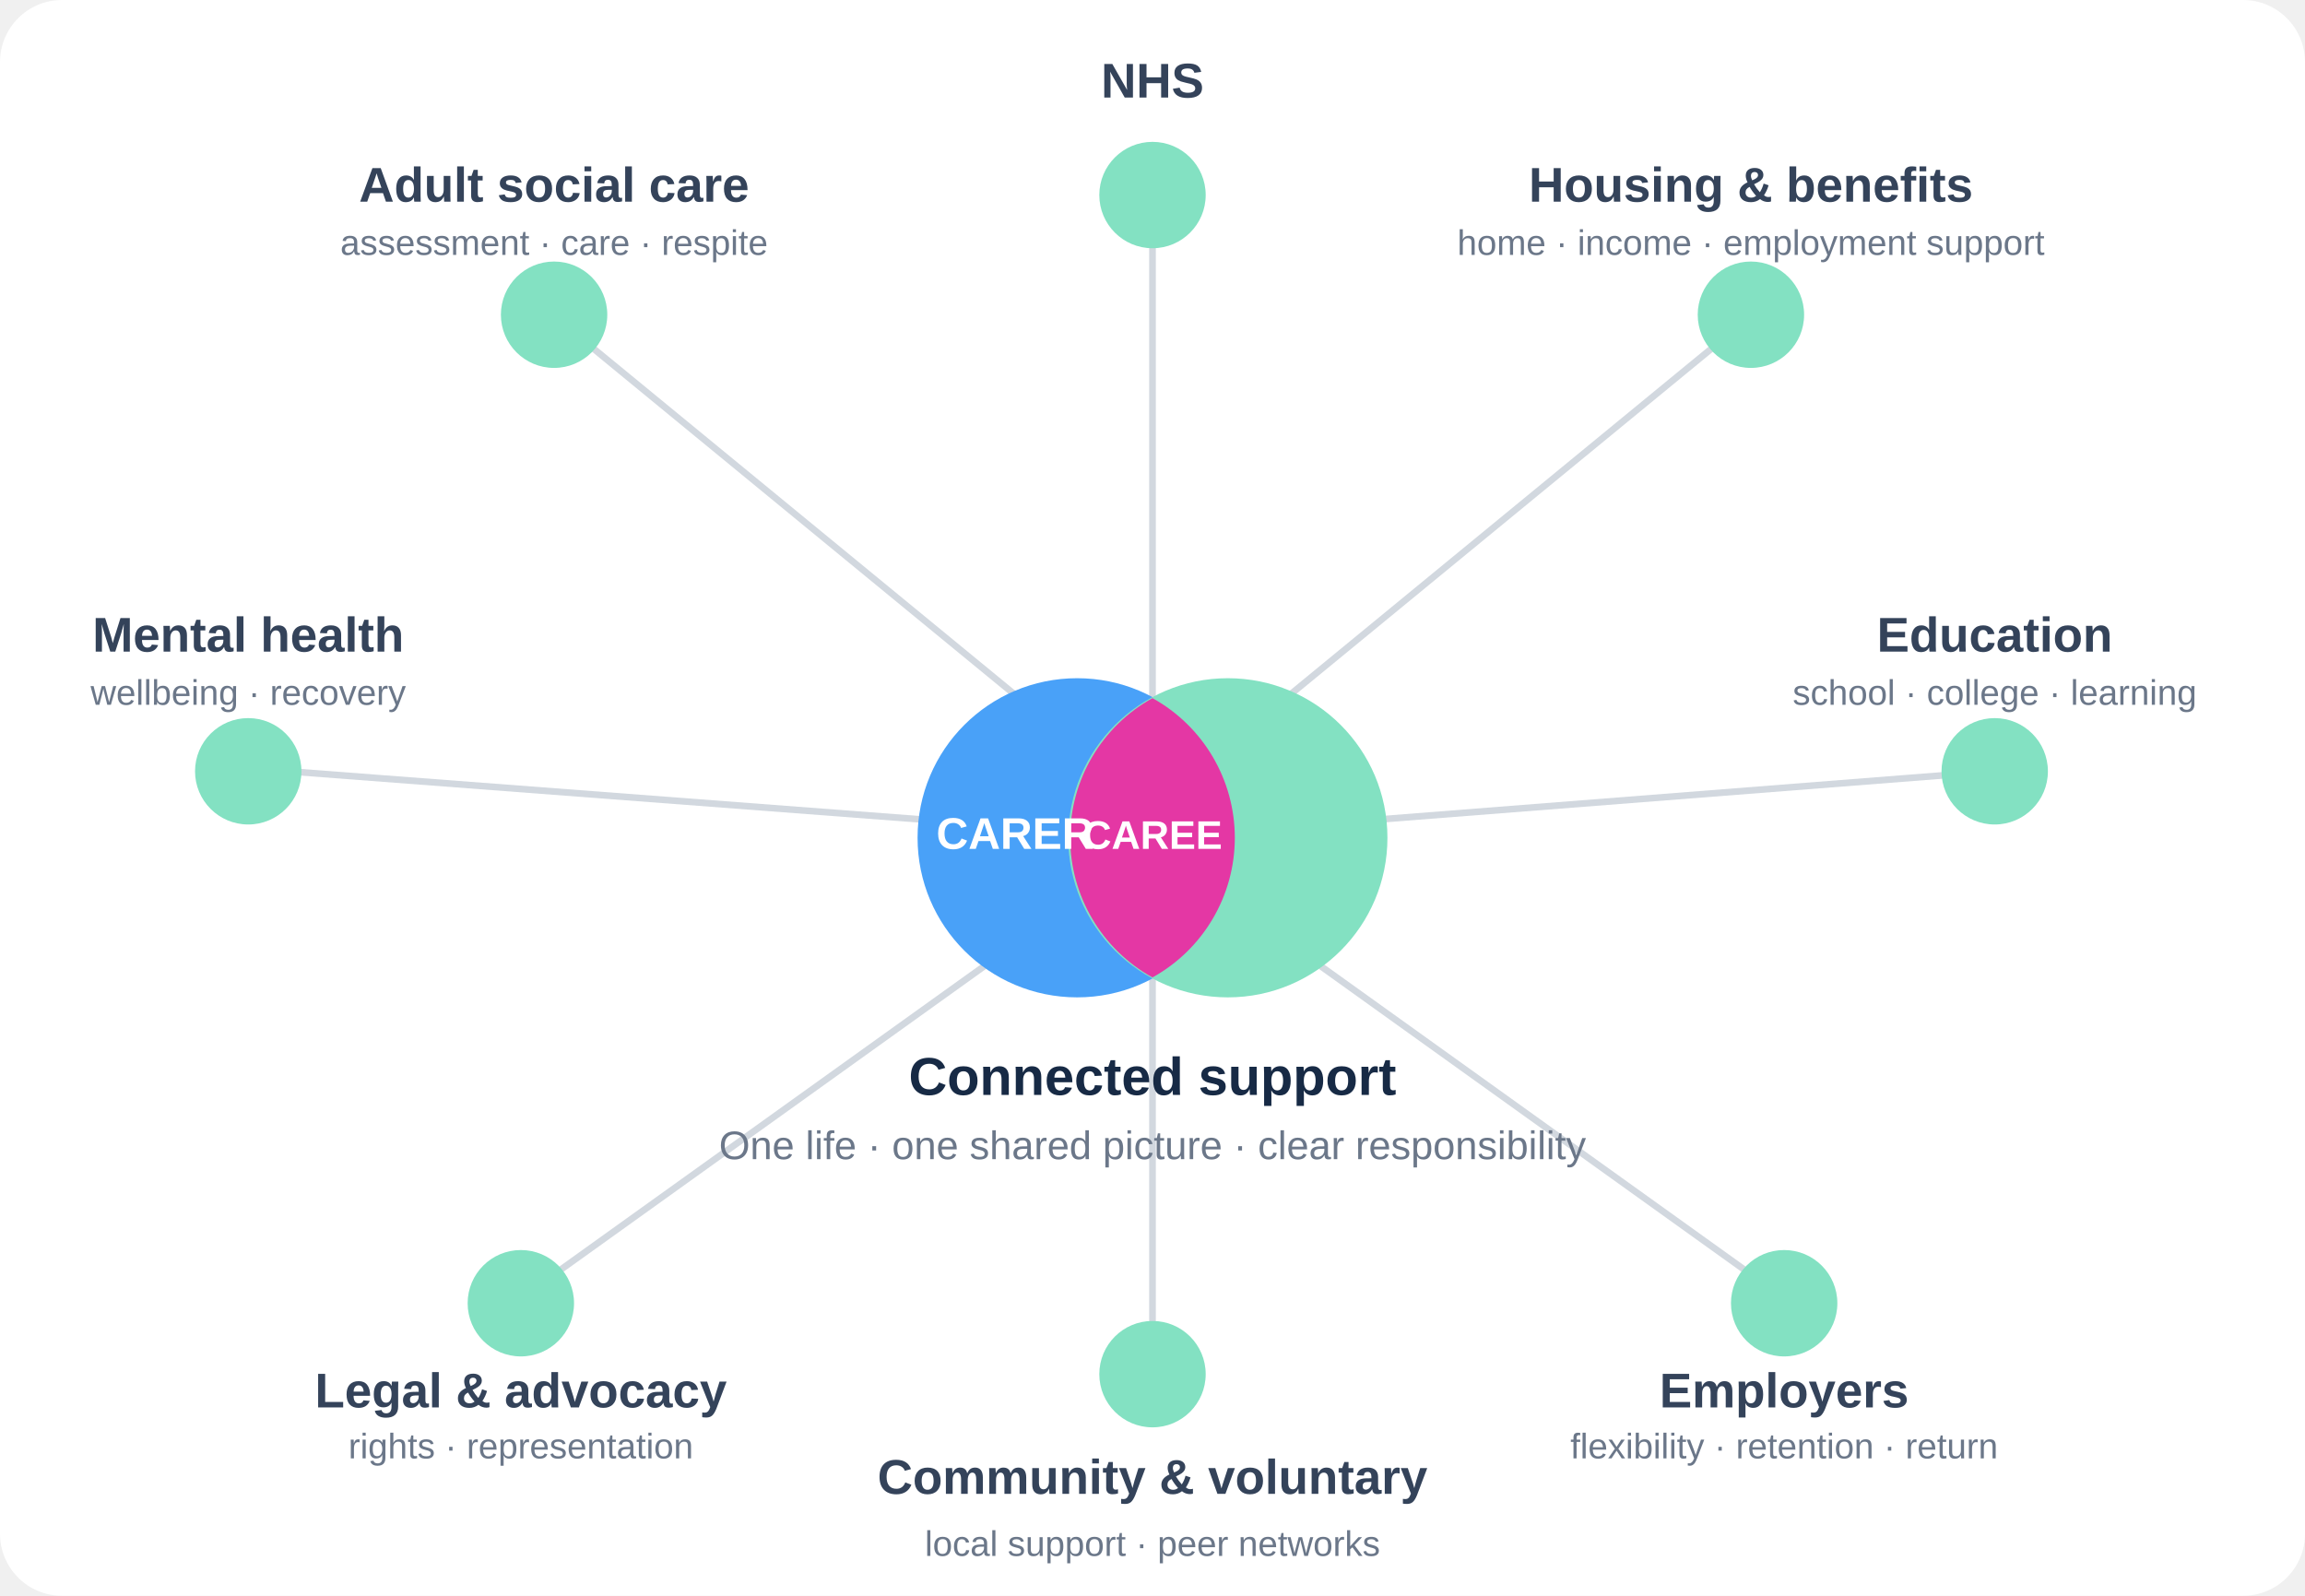
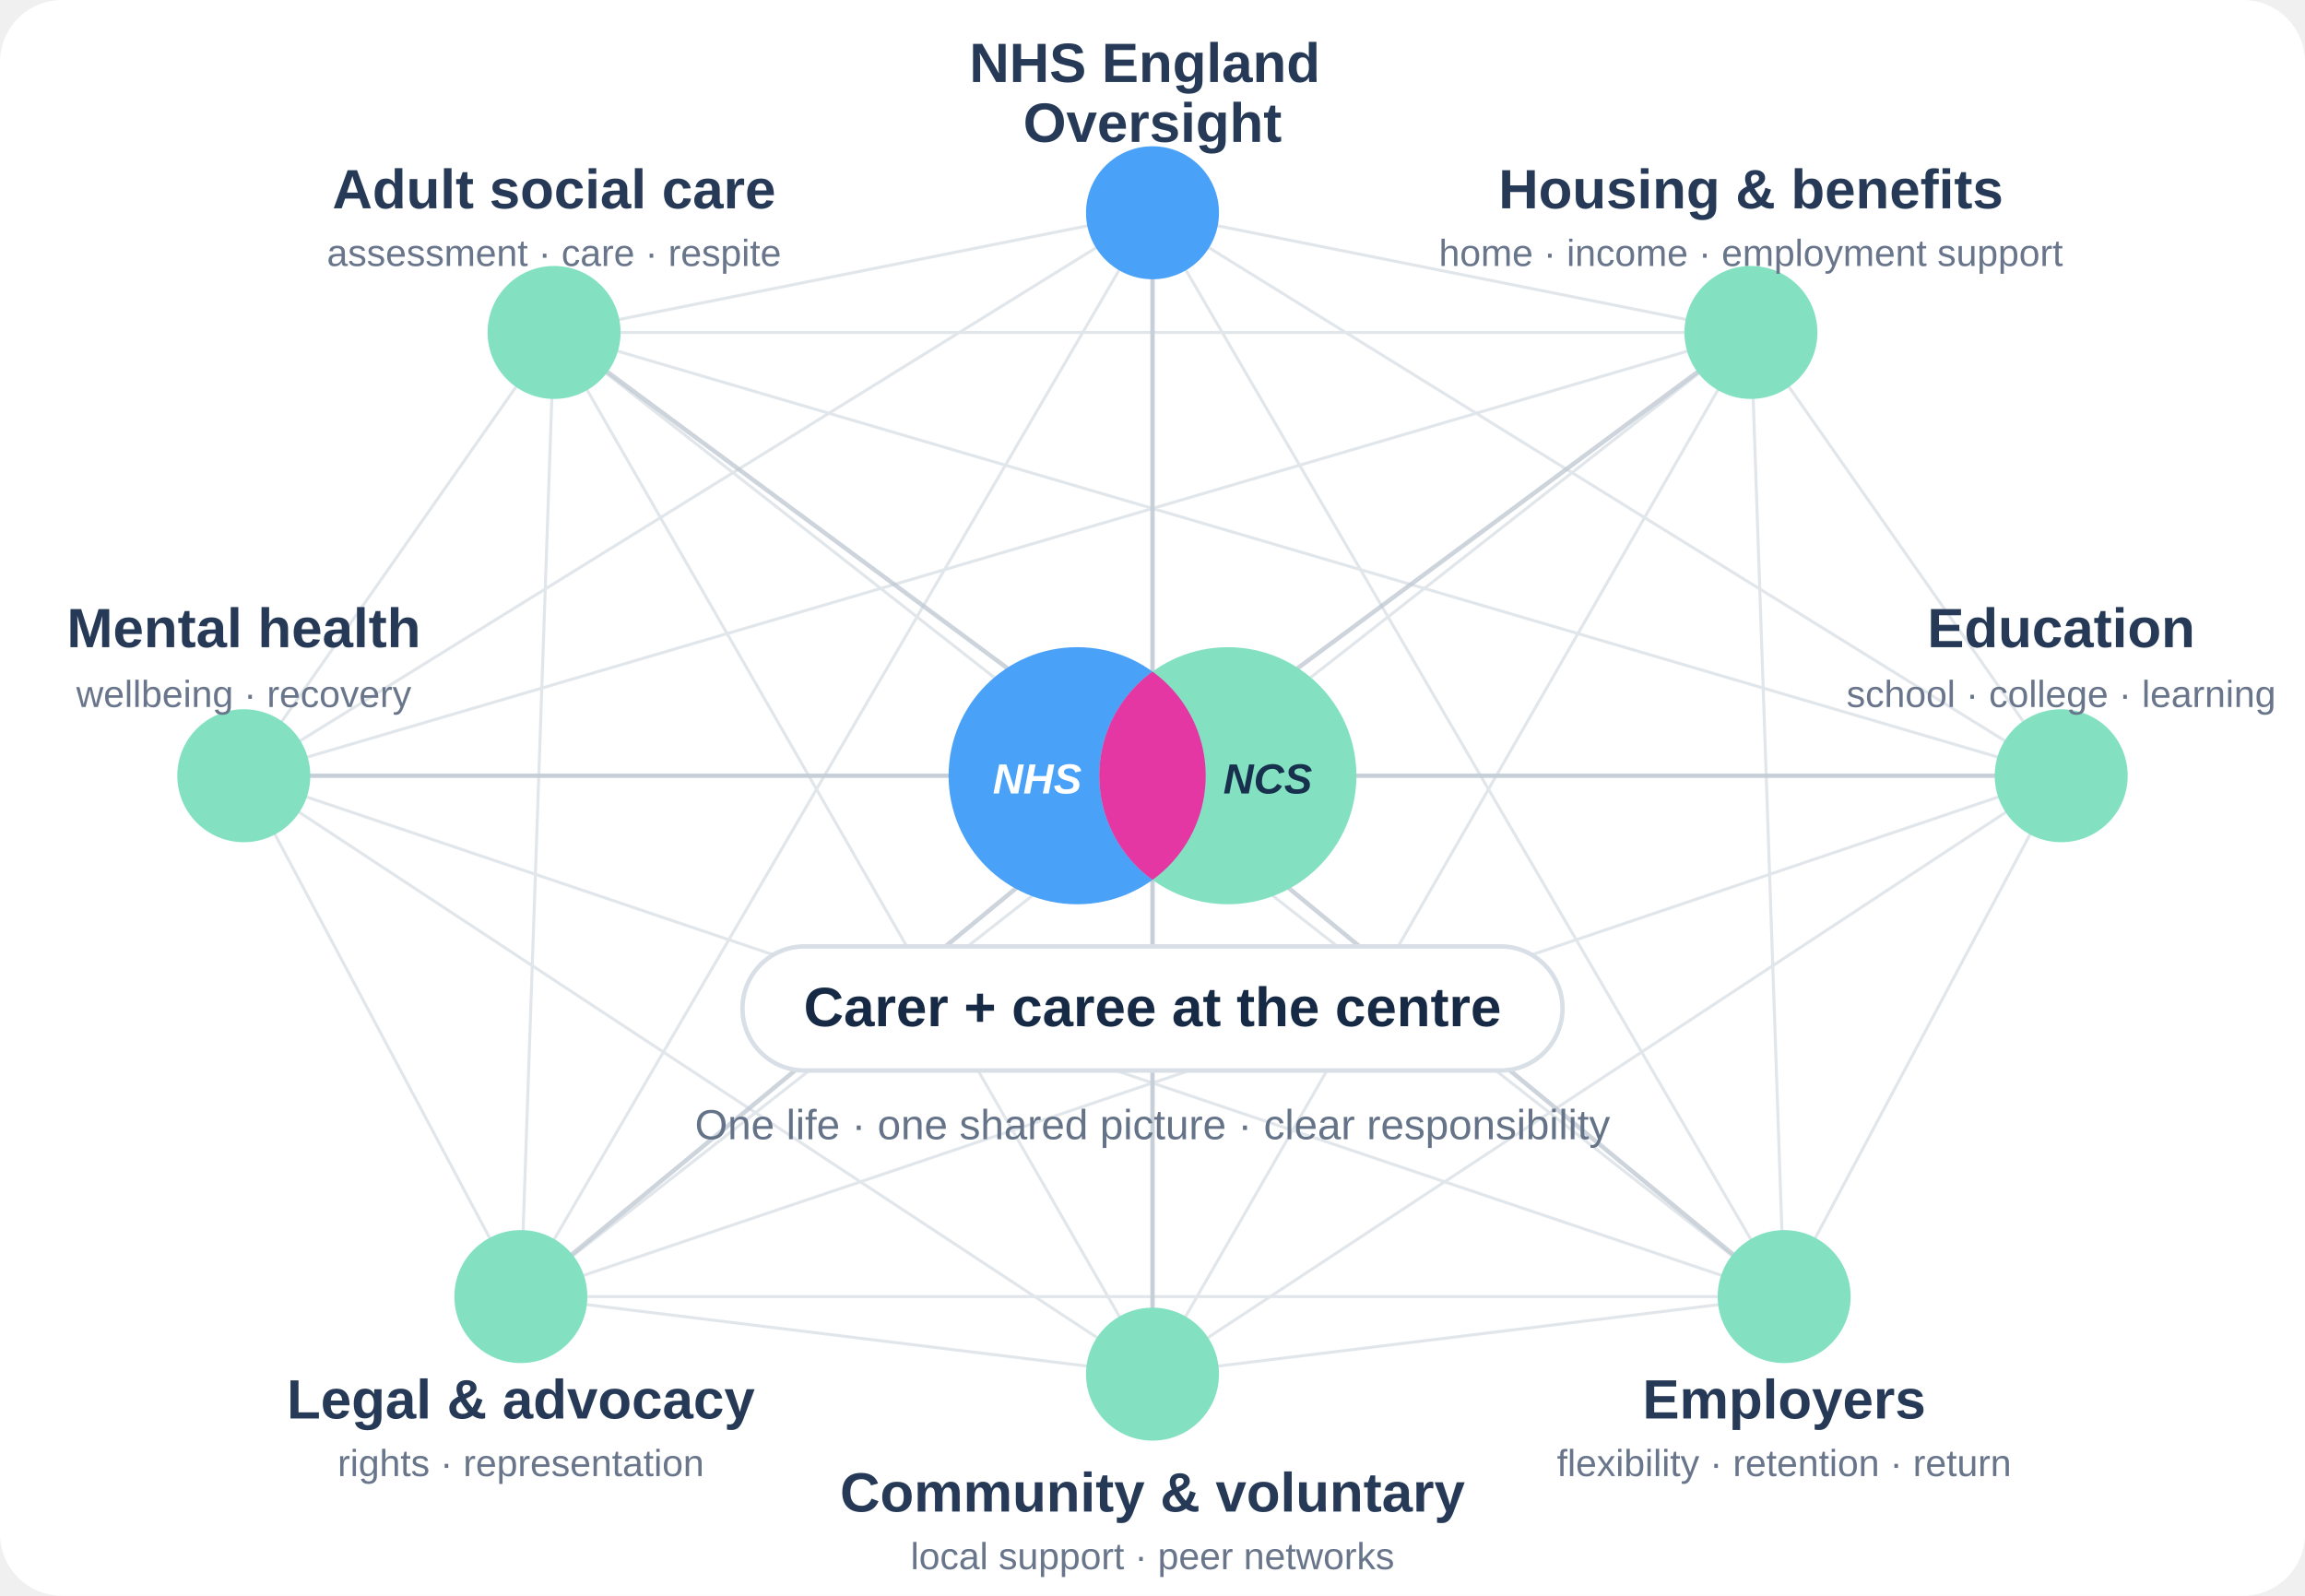
<svg xmlns="http://www.w3.org/2000/svg" width="1040" height="720" viewBox="0 0 1040 720" role="img" aria-labelledby="systemMapTitle systemMapDesc">
+   <defs>
+     <clipPath id="centralOverlap">
+       <circle cx="486" cy="350" r="58" />
+     </clipPath>
+   </defs>
  <rect width="1040" height="720" rx="28" fill="#ffffff" />
-   <g fill="none" stroke="#d2d8df" stroke-width="3">
-     <path d="M520 342 L520 104" />
-     <path d="M500 348 L265 155" />
-     <path d="M485 375 L130 348" />
-     <path d="M490 403 L250 575" />
-     <path d="M520 412 L520 608" />
-     <path d="M550 403 L790 575" />
-     <path d="M555 375 L900 348" />
-     <path d="M540 348 L775 155" />
+   <g stroke="#cfd6de" stroke-width="1.35" opacity=".62">
+     <line x1="520" y1="96" x2="250" y2="150" />
+     <line x1="520" y1="96" x2="110" y2="350" />
+     <line x1="520" y1="96" x2="235" y2="585" />
+     <line x1="520" y1="96" x2="520" y2="620" />
+     <line x1="520" y1="96" x2="805" y2="585" />
+     <line x1="520" y1="96" x2="930" y2="350" />
+     <line x1="520" y1="96" x2="790" y2="150" />
+     <line x1="250" y1="150" x2="110" y2="350" />
+     <line x1="250" y1="150" x2="235" y2="585" />
+     <line x1="250" y1="150" x2="520" y2="620" />
+     <line x1="250" y1="150" x2="805" y2="585" />
+     <line x1="250" y1="150" x2="930" y2="350" />
+     <line x1="250" y1="150" x2="790" y2="150" />
+     <line x1="110" y1="350" x2="235" y2="585" />
+     <line x1="110" y1="350" x2="520" y2="620" />
+     <line x1="110" y1="350" x2="805" y2="585" />
+     <line x1="110" y1="350" x2="930" y2="350" />
+     <line x1="110" y1="350" x2="790" y2="150" />
+     <line x1="235" y1="585" x2="520" y2="620" />
+     <line x1="235" y1="585" x2="805" y2="585" />
+     <line x1="235" y1="585" x2="930" y2="350" />
+     <line x1="235" y1="585" x2="790" y2="150" />
+     <line x1="520" y1="620" x2="805" y2="585" />
+     <line x1="520" y1="620" x2="930" y2="350" />
+     <line x1="520" y1="620" x2="790" y2="150" />
+     <line x1="805" y1="585" x2="930" y2="350" />
+     <line x1="805" y1="585" x2="790" y2="150" />
+     <line x1="930" y1="350" x2="790" y2="150" />
+   </g>
+   <g stroke="#bfc8d2" stroke-width="2" opacity=".78">
+     <line x1="520" y1="350" x2="520" y2="96" />
+     <line x1="520" y1="350" x2="250" y2="150" />
+     <line x1="520" y1="350" x2="110" y2="350" />
+     <line x1="520" y1="350" x2="235" y2="585" />
+     <line x1="520" y1="350" x2="520" y2="620" />
+     <line x1="520" y1="350" x2="805" y2="585" />
+     <line x1="520" y1="350" x2="930" y2="350" />
+     <line x1="520" y1="350" x2="790" y2="150" />
  </g>
  <g font-family="'Plus Jakarta Sans','Segoe UI',Arial,sans-serif" text-anchor="middle">
+     <circle cx="520" cy="96" r="30" fill="#49a1f8" />
    <g fill="#83e1c2">
-       <circle cx="520" cy="88" r="24" />
-       <circle cx="250" cy="142" r="24" />
-       <circle cx="112" cy="348" r="24" />
-       <circle cx="235" cy="588" r="24" />
-       <circle cx="520" cy="620" r="24" />
-       <circle cx="805" cy="588" r="24" />
-       <circle cx="900" cy="348" r="24" />
-       <circle cx="790" cy="142" r="24" />
+       <circle cx="250" cy="150" r="30" />
+       <circle cx="110" cy="350" r="30" />
+       <circle cx="235" cy="585" r="30" />
+       <circle cx="520" cy="620" r="30" />
+       <circle cx="805" cy="585" r="30" />
+       <circle cx="930" cy="350" r="30" />
+       <circle cx="790" cy="150" r="30" />
    </g>
-     <g fill="#34435a" font-size="22" font-weight="700">
-       <text x="520" y="44">NHS</text>
-       <text x="250" y="91">Adult social care</text>
-       <text x="112" y="294">Mental health</text>
-       <text x="235" y="635">Legal &amp; advocacy</text>
-       <text x="520" y="674">Community &amp; voluntary</text>
-       <text x="805" y="635">Employers</text>
-       <text x="900" y="294">Education</text>
-       <text x="790" y="91">Housing &amp; benefits</text>
+     <g fill="#263a57" font-size="25" font-weight="750">
+       <text x="520" y="37">
+         <tspan x="520">NHS England</tspan>
+         <tspan x="520" dy="27">Oversight</tspan>
+       </text>
+       <text x="250" y="94">Adult social care</text>
+       <text x="110" y="292">Mental health</text>
+       <text x="235" y="640">Legal &amp; advocacy</text>
+       <text x="520" y="682">Community &amp; voluntary</text>
+       <text x="805" y="640">Employers</text>
+       <text x="930" y="292">Education</text>
+       <text x="790" y="94">Housing &amp; benefits</text>
    </g>
-     <g fill="#6b7789" font-size="16" font-weight="500">
-       <text x="250" y="115">assessment · care · respite</text>
-       <text x="112" y="318">wellbeing · recovery</text>
-       <text x="235" y="658">rights · representation</text>
-       <text x="520" y="702">local support · peer networks</text>
-       <text x="805" y="658">flexibility · retention · return</text>
-       <text x="900" y="318">school · college · learning</text>
-       <text x="790" y="115">home · income · employment support</text>
+     <g fill="#68758a" font-size="17" font-weight="500">
+       <text x="250" y="120">assessment · care · respite</text>
+       <text x="110" y="319">wellbeing · recovery</text>
+       <text x="235" y="666">rights · representation</text>
+       <text x="520" y="708">local support · peer networks</text>
+       <text x="805" y="666">flexibility · retention · return</text>
+       <text x="930" y="319">school · college · learning</text>
+       <text x="790" y="120">home · income · employment support</text>
    </g>
    <g>
-       <circle cx="486" cy="378" r="72" fill="#49a1f8" />
-       <circle cx="554" cy="378" r="72" fill="#83e1c2" />
-       <path d="M520 315 A72 72 0 0 0 520 441 A72 72 0 0 0 520 315" fill="#e437a4" />
-       <text x="458" y="383" fill="#ffffff" font-size="20" font-weight="800">CARER</text>
-       <text x="520" y="383" fill="#ffffff" font-size="18" font-weight="800">CAREE</text>
+       <circle cx="486" cy="350" r="58" fill="#49a1f8" />
+       <circle cx="554" cy="350" r="58" fill="#83e1c2" />
+       <circle cx="554" cy="350" r="58" fill="#e437a4" clip-path="url(#centralOverlap)" />
+       <text x="468" y="358" fill="#ffffff" font-size="19" font-style="italic" font-weight="800">NHS</text>
+       <text x="572" y="358" fill="#17304d" font-size="19" font-style="italic" font-weight="800">NCS</text>
    </g>
-     <text x="520" y="494" fill="#172a45" font-size="24" font-weight="800">Connected support</text>
-     <text x="520" y="523" fill="#6b7789" font-size="18">One life · one shared picture · clear responsibility</text>
+     <rect x="335" y="427" width="370" height="56" rx="28" fill="#ffffff" stroke="#d9dfe6" stroke-width="2" />
+     <text x="520" y="463" fill="#172a45" font-size="25" font-weight="800">Carer + caree at the centre</text>
+     <text x="520" y="514" fill="#657388" font-size="19">One life · one shared picture · clear responsibility</text>
  </g>
</svg>
